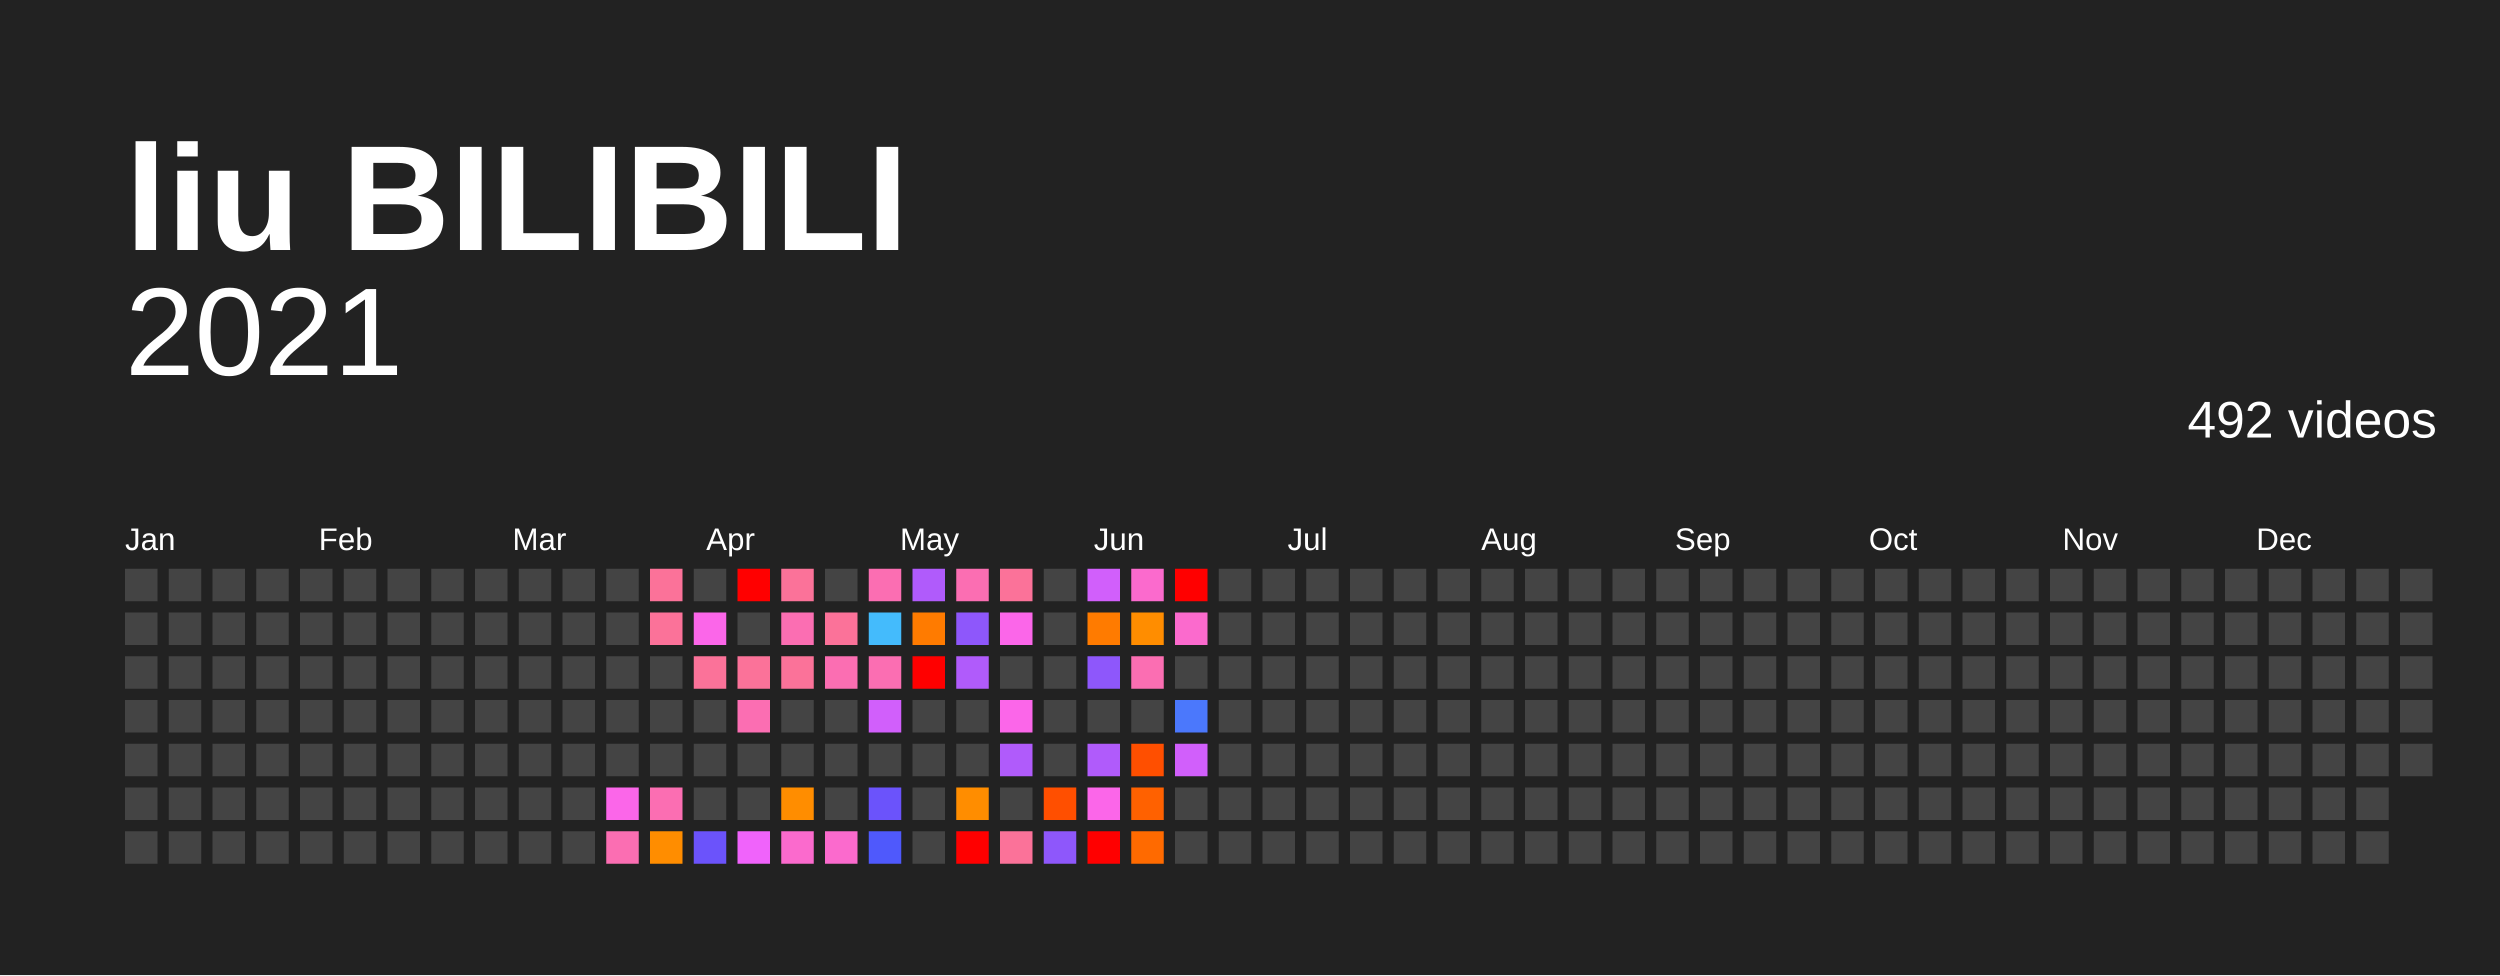
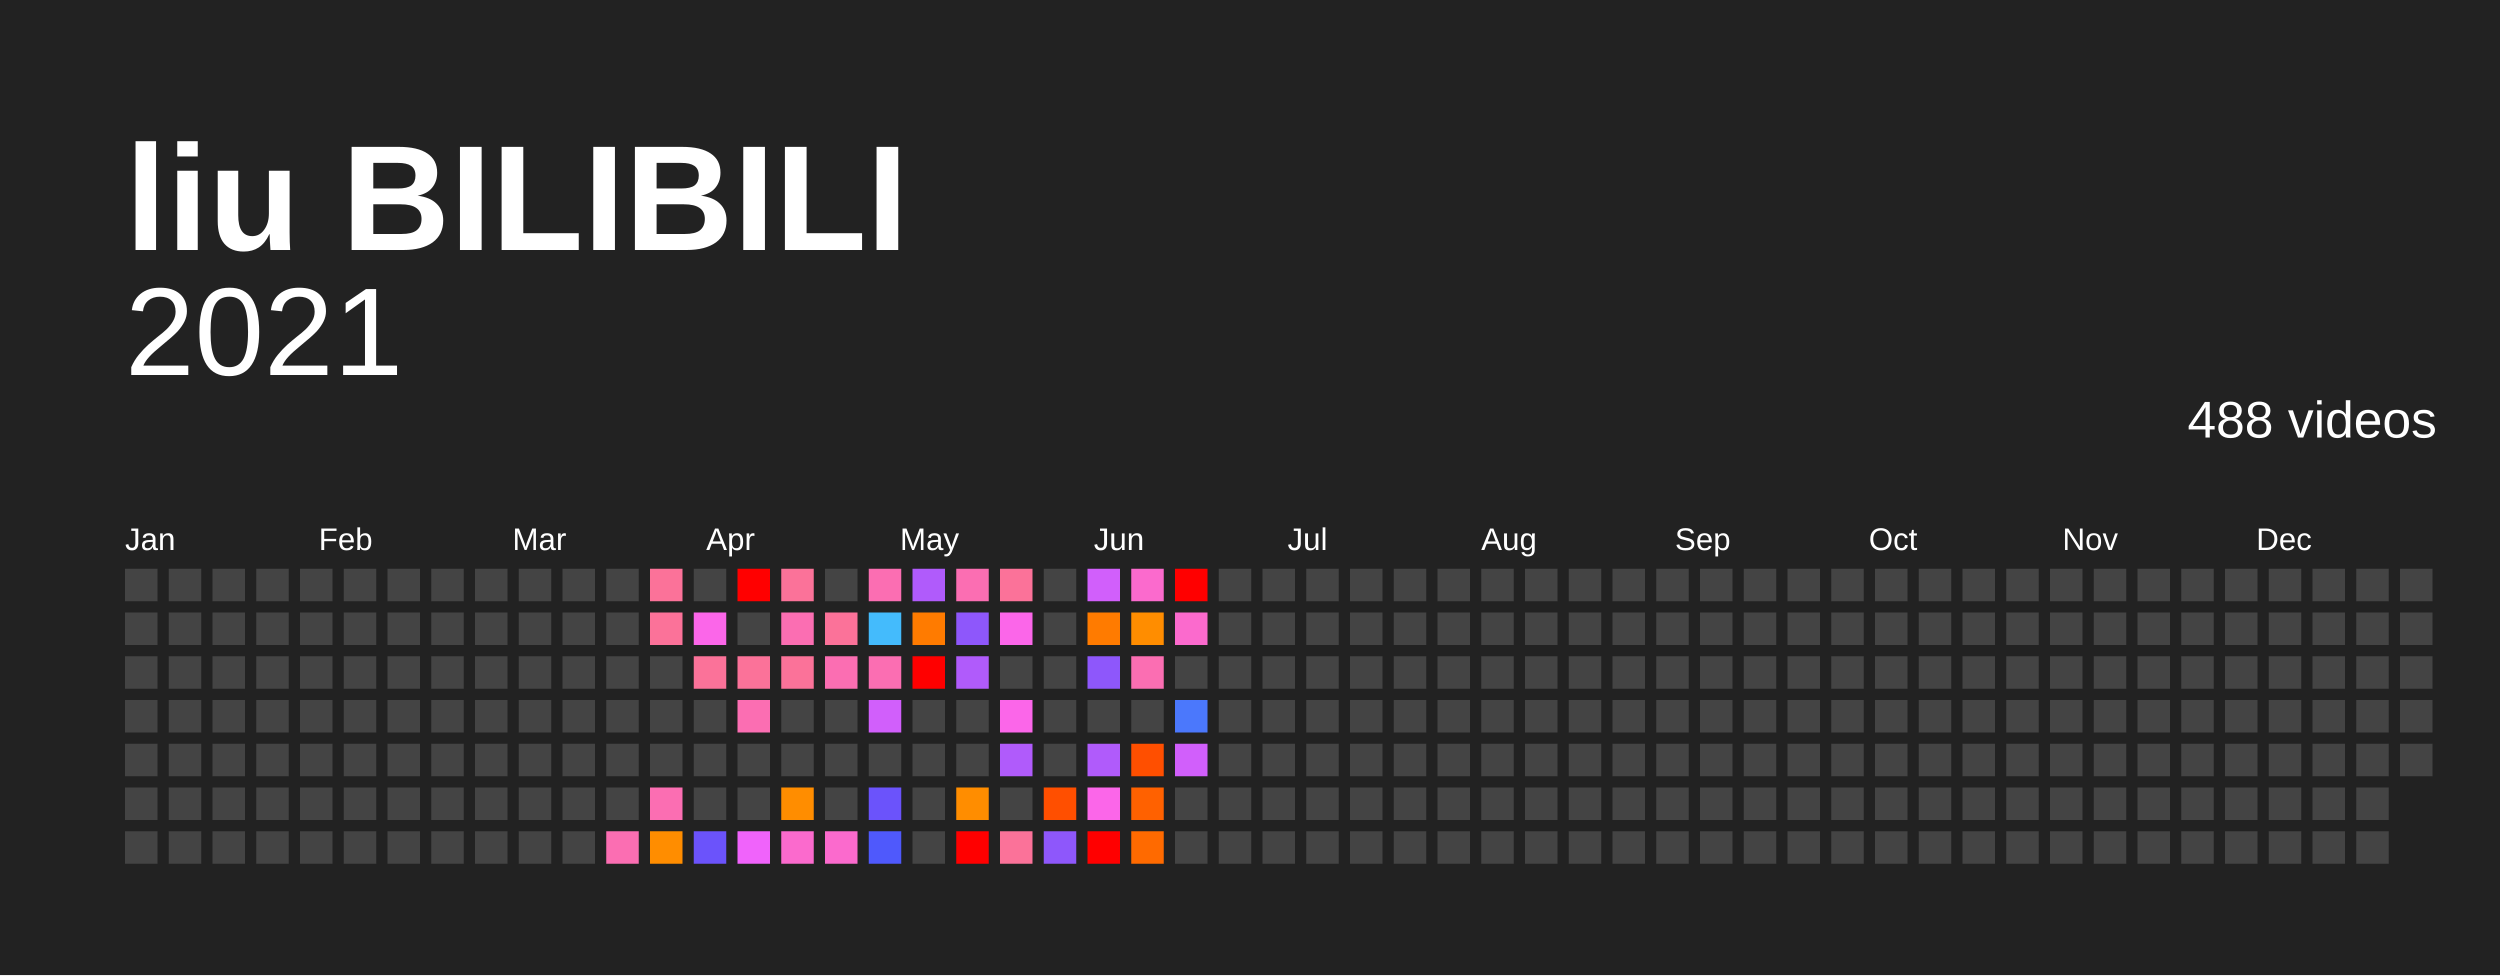
<svg xmlns="http://www.w3.org/2000/svg" baseProfile="full" height="78mm" version="1.1" viewBox="0,0,200,78" width="200mm">
  <defs />
  <rect fill="#222222" height="78" width="200" x="0" y="0" />
  <text fill="#FFFFFF" style="font-size:12px; font-family:Arial; font-weight:bold;" x="10" y="20">liu BILIBILI</text>
  <text alignment-baseline="hanging" fill="#FFFFFF" style="font-size:10.0px; font-family:Arial;" x="10" y="30">2021</text>
-   <text alignment-baseline="hanging" fill="#FFFFFF" style="font-size:4.125px; font-family:Arial;" x="175" y="35">492 videos</text>
+   <text alignment-baseline="hanging" fill="#FFFFFF" style="font-size:4.125px; font-family:Arial;" x="175" y="35">488 videos</text>
  <text fill="#FFFFFF" style="font-size:2.5px; font-family:Arial" x="10.0" y="44">Jan</text>
  <text fill="#FFFFFF" style="font-size:2.5px; font-family:Arial" x="25.5" y="44">Feb</text>
  <text fill="#FFFFFF" style="font-size:2.5px; font-family:Arial" x="41.0" y="44">Mar</text>
  <text fill="#FFFFFF" style="font-size:2.5px; font-family:Arial" x="56.5" y="44">Apr</text>
  <text fill="#FFFFFF" style="font-size:2.5px; font-family:Arial" x="72.0" y="44">May</text>
  <text fill="#FFFFFF" style="font-size:2.5px; font-family:Arial" x="87.5" y="44">Jun</text>
  <text fill="#FFFFFF" style="font-size:2.5px; font-family:Arial" x="103.0" y="44">Jul</text>
  <text fill="#FFFFFF" style="font-size:2.5px; font-family:Arial" x="118.5" y="44">Aug</text>
  <text fill="#FFFFFF" style="font-size:2.5px; font-family:Arial" x="134.0" y="44">Sep</text>
  <text fill="#FFFFFF" style="font-size:2.5px; font-family:Arial" x="149.5" y="44">Oct</text>
  <text fill="#FFFFFF" style="font-size:2.5px; font-family:Arial" x="165.0" y="44">Nov</text>
  <text fill="#FFFFFF" style="font-size:2.5px; font-family:Arial" x="180.5" y="44">Dec</text>
  <rect fill="#444444" height="2.6" width="2.6" x="10.0" y="45.5" />
  <rect fill="#444444" height="2.6" width="2.6" x="10.0" y="49.0" />
  <rect fill="#444444" height="2.6" width="2.6" x="10.0" y="52.5" />
  <rect fill="#444444" height="2.6" width="2.6" x="10.0" y="56.0" />
  <rect fill="#444444" height="2.6" width="2.6" x="10.0" y="59.5" />
  <rect fill="#444444" height="2.6" width="2.6" x="10.0" y="63.0" />
  <rect fill="#444444" height="2.6" width="2.6" x="10.0" y="66.5" />
  <rect fill="#444444" height="2.6" width="2.6" x="13.5" y="45.5" />
  <rect fill="#444444" height="2.6" width="2.6" x="13.5" y="49.0" />
  <rect fill="#444444" height="2.6" width="2.6" x="13.5" y="52.5" />
  <rect fill="#444444" height="2.6" width="2.6" x="13.5" y="56.0" />
  <rect fill="#444444" height="2.6" width="2.6" x="13.5" y="59.5" />
  <rect fill="#444444" height="2.6" width="2.6" x="13.5" y="63.0" />
  <rect fill="#444444" height="2.6" width="2.6" x="13.5" y="66.5" />
  <rect fill="#444444" height="2.6" width="2.6" x="17.0" y="45.5" />
  <rect fill="#444444" height="2.6" width="2.6" x="17.0" y="49.0" />
  <rect fill="#444444" height="2.6" width="2.6" x="17.0" y="52.5" />
  <rect fill="#444444" height="2.6" width="2.6" x="17.0" y="56.0" />
  <rect fill="#444444" height="2.6" width="2.6" x="17.0" y="59.5" />
  <rect fill="#444444" height="2.6" width="2.6" x="17.0" y="63.0" />
  <rect fill="#444444" height="2.6" width="2.6" x="17.0" y="66.5" />
  <rect fill="#444444" height="2.6" width="2.6" x="20.5" y="45.5" />
  <rect fill="#444444" height="2.6" width="2.6" x="20.5" y="49.0" />
  <rect fill="#444444" height="2.6" width="2.6" x="20.5" y="52.5" />
  <rect fill="#444444" height="2.6" width="2.6" x="20.5" y="56.0" />
  <rect fill="#444444" height="2.6" width="2.6" x="20.5" y="59.5" />
  <rect fill="#444444" height="2.6" width="2.6" x="20.5" y="63.0" />
  <rect fill="#444444" height="2.6" width="2.6" x="20.5" y="66.5" />
  <rect fill="#444444" height="2.6" width="2.6" x="24.0" y="45.5" />
  <rect fill="#444444" height="2.6" width="2.6" x="24.0" y="49.0" />
  <rect fill="#444444" height="2.6" width="2.6" x="24.0" y="52.5" />
  <rect fill="#444444" height="2.6" width="2.6" x="24.0" y="56.0" />
  <rect fill="#444444" height="2.6" width="2.6" x="24.0" y="59.5" />
  <rect fill="#444444" height="2.6" width="2.6" x="24.0" y="63.0" />
  <rect fill="#444444" height="2.6" width="2.6" x="24.0" y="66.5" />
  <rect fill="#444444" height="2.6" width="2.6" x="27.5" y="45.5" />
  <rect fill="#444444" height="2.6" width="2.6" x="27.5" y="49.0" />
  <rect fill="#444444" height="2.6" width="2.6" x="27.5" y="52.5" />
  <rect fill="#444444" height="2.6" width="2.6" x="27.5" y="56.0" />
  <rect fill="#444444" height="2.6" width="2.6" x="27.5" y="59.5" />
  <rect fill="#444444" height="2.6" width="2.6" x="27.5" y="63.0" />
  <rect fill="#444444" height="2.6" width="2.6" x="27.5" y="66.5" />
  <rect fill="#444444" height="2.6" width="2.6" x="31.0" y="45.5" />
  <rect fill="#444444" height="2.6" width="2.6" x="31.0" y="49.0" />
  <rect fill="#444444" height="2.6" width="2.6" x="31.0" y="52.5" />
  <rect fill="#444444" height="2.6" width="2.6" x="31.0" y="56.0" />
  <rect fill="#444444" height="2.6" width="2.6" x="31.0" y="59.5" />
  <rect fill="#444444" height="2.6" width="2.6" x="31.0" y="63.0" />
  <rect fill="#444444" height="2.6" width="2.6" x="31.0" y="66.5" />
  <rect fill="#444444" height="2.6" width="2.6" x="34.5" y="45.5" />
  <rect fill="#444444" height="2.6" width="2.6" x="34.5" y="49.0" />
  <rect fill="#444444" height="2.6" width="2.6" x="34.5" y="52.5" />
  <rect fill="#444444" height="2.6" width="2.6" x="34.5" y="56.0" />
  <rect fill="#444444" height="2.6" width="2.6" x="34.5" y="59.5" />
  <rect fill="#444444" height="2.6" width="2.6" x="34.5" y="63.0" />
  <rect fill="#444444" height="2.6" width="2.6" x="34.5" y="66.5" />
  <rect fill="#444444" height="2.6" width="2.6" x="38.0" y="45.5" />
  <rect fill="#444444" height="2.6" width="2.6" x="38.0" y="49.0" />
  <rect fill="#444444" height="2.6" width="2.6" x="38.0" y="52.5" />
  <rect fill="#444444" height="2.6" width="2.6" x="38.0" y="56.0" />
  <rect fill="#444444" height="2.6" width="2.6" x="38.0" y="59.5" />
  <rect fill="#444444" height="2.6" width="2.6" x="38.0" y="63.0" />
  <rect fill="#444444" height="2.6" width="2.6" x="38.0" y="66.5" />
  <rect fill="#444444" height="2.6" width="2.6" x="41.5" y="45.5" />
  <rect fill="#444444" height="2.6" width="2.6" x="41.5" y="49.0" />
  <rect fill="#444444" height="2.6" width="2.6" x="41.5" y="52.5" />
  <rect fill="#444444" height="2.6" width="2.6" x="41.5" y="56.0" />
  <rect fill="#444444" height="2.6" width="2.6" x="41.5" y="59.5" />
  <rect fill="#444444" height="2.6" width="2.6" x="41.5" y="63.0" />
  <rect fill="#444444" height="2.6" width="2.6" x="41.5" y="66.5" />
  <rect fill="#444444" height="2.6" width="2.6" x="45.0" y="45.5" />
  <rect fill="#444444" height="2.6" width="2.6" x="45.0" y="49.0" />
  <rect fill="#444444" height="2.6" width="2.6" x="45.0" y="52.5" />
  <rect fill="#444444" height="2.6" width="2.6" x="45.0" y="56.0" />
  <rect fill="#444444" height="2.6" width="2.6" x="45.0" y="59.5" />
  <rect fill="#444444" height="2.6" width="2.6" x="45.0" y="63.0" />
  <rect fill="#444444" height="2.6" width="2.6" x="45.0" y="66.5" />
  <rect fill="#444444" height="2.6" width="2.6" x="48.5" y="45.5" />
  <rect fill="#444444" height="2.6" width="2.6" x="48.5" y="49.0" />
  <rect fill="#444444" height="2.6" width="2.6" x="48.5" y="52.5" />
  <rect fill="#444444" height="2.6" width="2.6" x="48.5" y="56.0" />
  <rect fill="#444444" height="2.6" width="2.6" x="48.5" y="59.5" />
-   <rect fill="#fb66e9" height="2.6" width="2.6" x="48.5" y="63.0" />
+   <rect fill="#444444" height="2.6" width="2.6" x="48.5" y="63.0" />
  <rect fill="#fb6eb2" height="2.6" width="2.6" x="48.5" y="66.5" />
  <rect fill="#fb7299" height="2.6" width="2.6" x="52.0" y="45.5" />
  <rect fill="#fb7299" height="2.6" width="2.6" x="52.0" y="49.0" />
  <rect fill="#444444" height="2.6" width="2.6" x="52.0" y="52.5" />
  <rect fill="#444444" height="2.6" width="2.6" x="52.0" y="56.0" />
  <rect fill="#444444" height="2.6" width="2.6" x="52.0" y="59.5" />
  <rect fill="#fb6eb2" height="2.6" width="2.6" x="52.0" y="63.0" />
  <rect fill="#ff8d00" height="2.6" width="2.6" x="52.0" y="66.5" />
  <rect fill="#444444" height="2.6" width="2.6" x="55.5" y="45.5" />
  <rect fill="#fb66e9" height="2.6" width="2.6" x="55.5" y="49.0" />
  <rect fill="#fb7299" height="2.6" width="2.6" x="55.5" y="52.5" />
  <rect fill="#444444" height="2.6" width="2.6" x="55.5" y="56.0" />
  <rect fill="#444444" height="2.6" width="2.6" x="55.5" y="59.5" />
  <rect fill="#444444" height="2.6" width="2.6" x="55.5" y="63.0" />
  <rect fill="#6b53fb" height="2.6" width="2.6" x="55.5" y="66.5" />
  <rect fill="red" height="2.6" width="2.6" x="59.0" y="45.5" />
  <rect fill="#444444" height="2.6" width="2.6" x="59.0" y="49.0" />
  <rect fill="#fb7299" height="2.6" width="2.6" x="59.0" y="52.5" />
  <rect fill="#fb6eb2" height="2.6" width="2.6" x="59.0" y="56.0" />
  <rect fill="#444444" height="2.6" width="2.6" x="59.0" y="59.5" />
  <rect fill="#444444" height="2.6" width="2.6" x="59.0" y="63.0" />
  <rect fill="#f063fb" height="2.6" width="2.6" x="59.0" y="66.5" />
  <rect fill="#fb7299" height="2.6" width="2.6" x="62.5" y="45.5" />
  <rect fill="#fb6eb2" height="2.6" width="2.6" x="62.5" y="49.0" />
  <rect fill="#fb7299" height="2.6" width="2.6" x="62.5" y="52.5" />
  <rect fill="#444444" height="2.6" width="2.6" x="62.5" y="56.0" />
  <rect fill="#444444" height="2.6" width="2.6" x="62.5" y="59.5" />
  <rect fill="#ff8d00" height="2.6" width="2.6" x="62.5" y="63.0" />
  <rect fill="#fb6acd" height="2.6" width="2.6" x="62.5" y="66.5" />
  <rect fill="#444444" height="2.6" width="2.6" x="66.0" y="45.5" />
  <rect fill="#fb7299" height="2.6" width="2.6" x="66.0" y="49.0" />
  <rect fill="#fb6eb2" height="2.6" width="2.6" x="66.0" y="52.5" />
  <rect fill="#444444" height="2.6" width="2.6" x="66.0" y="56.0" />
  <rect fill="#444444" height="2.6" width="2.6" x="66.0" y="59.5" />
  <rect fill="#444444" height="2.6" width="2.6" x="66.0" y="63.0" />
  <rect fill="#fb6acd" height="2.6" width="2.6" x="66.0" y="66.5" />
  <rect fill="#fb6eb2" height="2.6" width="2.6" x="69.5" y="45.5" />
  <rect fill="#44bbfc" height="2.6" width="2.6" x="69.5" y="49.0" />
  <rect fill="#fb6eb2" height="2.6" width="2.6" x="69.5" y="52.5" />
  <rect fill="#d15ffb" height="2.6" width="2.6" x="69.5" y="56.0" />
  <rect fill="#444444" height="2.6" width="2.6" x="69.5" y="59.5" />
  <rect fill="#6b53fb" height="2.6" width="2.6" x="69.5" y="63.0" />
  <rect fill="#4f59fc" height="2.6" width="2.6" x="69.5" y="66.5" />
  <rect fill="#b05bfb" height="2.6" width="2.6" x="73.0" y="45.5" />
  <rect fill="#ff7b00" height="2.6" width="2.6" x="73.0" y="49.0" />
  <rect fill="red" height="2.6" width="2.6" x="73.0" y="52.5" />
  <rect fill="#444444" height="2.6" width="2.6" x="73.0" y="56.0" />
  <rect fill="#444444" height="2.6" width="2.6" x="73.0" y="59.5" />
  <rect fill="#444444" height="2.6" width="2.6" x="73.0" y="63.0" />
  <rect fill="#444444" height="2.6" width="2.6" x="73.0" y="66.5" />
  <rect fill="#fb6eb2" height="2.6" width="2.6" x="76.5" y="45.5" />
  <rect fill="#8e57fb" height="2.6" width="2.6" x="76.5" y="49.0" />
  <rect fill="#b05bfb" height="2.6" width="2.6" x="76.5" y="52.5" />
  <rect fill="#444444" height="2.6" width="2.6" x="76.5" y="56.0" />
  <rect fill="#444444" height="2.6" width="2.6" x="76.5" y="59.5" />
  <rect fill="#ff8d00" height="2.6" width="2.6" x="76.5" y="63.0" />
  <rect fill="red" height="2.6" width="2.6" x="76.5" y="66.5" />
  <rect fill="#fb7299" height="2.6" width="2.6" x="80.0" y="45.5" />
  <rect fill="#fb66e9" height="2.6" width="2.6" x="80.0" y="49.0" />
  <rect fill="#444444" height="2.6" width="2.6" x="80.0" y="52.5" />
  <rect fill="#fb66e9" height="2.6" width="2.6" x="80.0" y="56.0" />
  <rect fill="#b05bfb" height="2.6" width="2.6" x="80.0" y="59.5" />
  <rect fill="#444444" height="2.6" width="2.6" x="80.0" y="63.0" />
  <rect fill="#fb7299" height="2.6" width="2.6" x="80.0" y="66.5" />
  <rect fill="#444444" height="2.6" width="2.6" x="83.5" y="45.5" />
  <rect fill="#444444" height="2.6" width="2.6" x="83.5" y="49.0" />
  <rect fill="#444444" height="2.6" width="2.6" x="83.5" y="52.5" />
  <rect fill="#444444" height="2.6" width="2.6" x="83.5" y="56.0" />
  <rect fill="#444444" height="2.6" width="2.6" x="83.5" y="59.5" />
  <rect fill="#ff4f00" height="2.6" width="2.6" x="83.5" y="63.0" />
  <rect fill="#8e57fb" height="2.6" width="2.6" x="83.5" y="66.5" />
  <rect fill="#d15ffb" height="2.6" width="2.6" x="87.0" y="45.5" />
  <rect fill="#ff7b00" height="2.6" width="2.6" x="87.0" y="49.0" />
  <rect fill="#8e57fb" height="2.6" width="2.6" x="87.0" y="52.5" />
  <rect fill="#444444" height="2.6" width="2.6" x="87.0" y="56.0" />
  <rect fill="#b05bfb" height="2.6" width="2.6" x="87.0" y="59.5" />
  <rect fill="#fb66e9" height="2.6" width="2.6" x="87.0" y="63.0" />
  <rect fill="red" height="2.6" width="2.6" x="87.0" y="66.5" />
  <rect fill="#fb6acd" height="2.6" width="2.6" x="90.5" y="45.5" />
  <rect fill="#ff8d00" height="2.6" width="2.6" x="90.5" y="49.0" />
  <rect fill="#fb6eb2" height="2.6" width="2.6" x="90.5" y="52.5" />
  <rect fill="#444444" height="2.6" width="2.6" x="90.5" y="56.0" />
  <rect fill="#ff4f00" height="2.6" width="2.6" x="90.5" y="59.5" />
  <rect fill="#ff6100" height="2.6" width="2.6" x="90.5" y="63.0" />
  <rect fill="#ff6a00" height="2.6" width="2.6" x="90.5" y="66.5" />
  <rect fill="red" height="2.6" width="2.6" x="94.0" y="45.5" />
  <rect fill="#fb6acd" height="2.6" width="2.6" x="94.0" y="49.0" />
  <rect fill="#444444" height="2.6" width="2.6" x="94.0" y="52.5" />
  <rect fill="#4b78fc" height="2.6" width="2.6" x="94.0" y="56.0" />
  <rect fill="#d15ffb" height="2.6" width="2.6" x="94.0" y="59.5" />
  <rect fill="#444444" height="2.6" width="2.6" x="94.0" y="63.0" />
  <rect fill="#444444" height="2.6" width="2.6" x="94.0" y="66.5" />
  <rect fill="#444444" height="2.6" width="2.6" x="97.5" y="45.5" />
  <rect fill="#444444" height="2.6" width="2.6" x="97.5" y="49.0" />
  <rect fill="#444444" height="2.6" width="2.6" x="97.5" y="52.5" />
  <rect fill="#444444" height="2.6" width="2.6" x="97.5" y="56.0" />
  <rect fill="#444444" height="2.6" width="2.6" x="97.5" y="59.5" />
  <rect fill="#444444" height="2.6" width="2.6" x="97.5" y="63.0" />
  <rect fill="#444444" height="2.6" width="2.6" x="97.5" y="66.5" />
  <rect fill="#444444" height="2.6" width="2.6" x="101.0" y="45.5" />
  <rect fill="#444444" height="2.6" width="2.6" x="101.0" y="49.0" />
  <rect fill="#444444" height="2.6" width="2.6" x="101.0" y="52.5" />
  <rect fill="#444444" height="2.6" width="2.6" x="101.0" y="56.0" />
  <rect fill="#444444" height="2.6" width="2.6" x="101.0" y="59.5" />
  <rect fill="#444444" height="2.6" width="2.6" x="101.0" y="63.0" />
  <rect fill="#444444" height="2.6" width="2.6" x="101.0" y="66.5" />
  <rect fill="#444444" height="2.6" width="2.6" x="104.5" y="45.5" />
  <rect fill="#444444" height="2.6" width="2.6" x="104.5" y="49.0" />
  <rect fill="#444444" height="2.6" width="2.6" x="104.5" y="52.5" />
  <rect fill="#444444" height="2.6" width="2.6" x="104.5" y="56.0" />
  <rect fill="#444444" height="2.6" width="2.6" x="104.5" y="59.5" />
  <rect fill="#444444" height="2.6" width="2.6" x="104.5" y="63.0" />
  <rect fill="#444444" height="2.6" width="2.6" x="104.5" y="66.5" />
  <rect fill="#444444" height="2.6" width="2.6" x="108.0" y="45.5" />
  <rect fill="#444444" height="2.6" width="2.6" x="108.0" y="49.0" />
  <rect fill="#444444" height="2.6" width="2.6" x="108.0" y="52.5" />
  <rect fill="#444444" height="2.6" width="2.6" x="108.0" y="56.0" />
  <rect fill="#444444" height="2.6" width="2.6" x="108.0" y="59.5" />
  <rect fill="#444444" height="2.6" width="2.6" x="108.0" y="63.0" />
  <rect fill="#444444" height="2.6" width="2.6" x="108.0" y="66.5" />
  <rect fill="#444444" height="2.6" width="2.6" x="111.5" y="45.5" />
  <rect fill="#444444" height="2.6" width="2.6" x="111.5" y="49.0" />
  <rect fill="#444444" height="2.6" width="2.6" x="111.5" y="52.5" />
  <rect fill="#444444" height="2.6" width="2.6" x="111.5" y="56.0" />
  <rect fill="#444444" height="2.6" width="2.6" x="111.5" y="59.5" />
  <rect fill="#444444" height="2.6" width="2.6" x="111.5" y="63.0" />
  <rect fill="#444444" height="2.6" width="2.6" x="111.5" y="66.5" />
  <rect fill="#444444" height="2.6" width="2.6" x="115.0" y="45.5" />
  <rect fill="#444444" height="2.6" width="2.6" x="115.0" y="49.0" />
  <rect fill="#444444" height="2.6" width="2.6" x="115.0" y="52.5" />
  <rect fill="#444444" height="2.6" width="2.6" x="115.0" y="56.0" />
  <rect fill="#444444" height="2.6" width="2.6" x="115.0" y="59.5" />
  <rect fill="#444444" height="2.6" width="2.6" x="115.0" y="63.0" />
  <rect fill="#444444" height="2.6" width="2.6" x="115.0" y="66.5" />
  <rect fill="#444444" height="2.6" width="2.6" x="118.5" y="45.5" />
  <rect fill="#444444" height="2.6" width="2.6" x="118.5" y="49.0" />
  <rect fill="#444444" height="2.6" width="2.6" x="118.5" y="52.5" />
  <rect fill="#444444" height="2.6" width="2.6" x="118.5" y="56.0" />
  <rect fill="#444444" height="2.6" width="2.6" x="118.5" y="59.5" />
  <rect fill="#444444" height="2.6" width="2.6" x="118.5" y="63.0" />
  <rect fill="#444444" height="2.6" width="2.6" x="118.5" y="66.5" />
  <rect fill="#444444" height="2.6" width="2.6" x="122.0" y="45.5" />
  <rect fill="#444444" height="2.6" width="2.6" x="122.0" y="49.0" />
  <rect fill="#444444" height="2.6" width="2.6" x="122.0" y="52.5" />
  <rect fill="#444444" height="2.6" width="2.6" x="122.0" y="56.0" />
  <rect fill="#444444" height="2.6" width="2.6" x="122.0" y="59.5" />
  <rect fill="#444444" height="2.6" width="2.6" x="122.0" y="63.0" />
  <rect fill="#444444" height="2.6" width="2.6" x="122.0" y="66.5" />
  <rect fill="#444444" height="2.6" width="2.6" x="125.5" y="45.5" />
  <rect fill="#444444" height="2.6" width="2.6" x="125.5" y="49.0" />
  <rect fill="#444444" height="2.6" width="2.6" x="125.5" y="52.5" />
  <rect fill="#444444" height="2.6" width="2.6" x="125.5" y="56.0" />
  <rect fill="#444444" height="2.6" width="2.6" x="125.5" y="59.5" />
  <rect fill="#444444" height="2.6" width="2.6" x="125.5" y="63.0" />
  <rect fill="#444444" height="2.6" width="2.6" x="125.5" y="66.5" />
  <rect fill="#444444" height="2.6" width="2.6" x="129.0" y="45.5" />
  <rect fill="#444444" height="2.6" width="2.6" x="129.0" y="49.0" />
  <rect fill="#444444" height="2.6" width="2.6" x="129.0" y="52.5" />
  <rect fill="#444444" height="2.6" width="2.6" x="129.0" y="56.0" />
  <rect fill="#444444" height="2.6" width="2.6" x="129.0" y="59.5" />
  <rect fill="#444444" height="2.6" width="2.6" x="129.0" y="63.0" />
  <rect fill="#444444" height="2.6" width="2.6" x="129.0" y="66.5" />
  <rect fill="#444444" height="2.6" width="2.6" x="132.5" y="45.5" />
  <rect fill="#444444" height="2.6" width="2.6" x="132.5" y="49.0" />
  <rect fill="#444444" height="2.6" width="2.6" x="132.5" y="52.5" />
  <rect fill="#444444" height="2.6" width="2.6" x="132.5" y="56.0" />
  <rect fill="#444444" height="2.6" width="2.6" x="132.5" y="59.5" />
  <rect fill="#444444" height="2.6" width="2.6" x="132.5" y="63.0" />
  <rect fill="#444444" height="2.6" width="2.6" x="132.5" y="66.5" />
  <rect fill="#444444" height="2.6" width="2.6" x="136.0" y="45.5" />
  <rect fill="#444444" height="2.6" width="2.6" x="136.0" y="49.0" />
  <rect fill="#444444" height="2.6" width="2.6" x="136.0" y="52.5" />
  <rect fill="#444444" height="2.6" width="2.6" x="136.0" y="56.0" />
  <rect fill="#444444" height="2.6" width="2.6" x="136.0" y="59.5" />
  <rect fill="#444444" height="2.6" width="2.6" x="136.0" y="63.0" />
  <rect fill="#444444" height="2.6" width="2.6" x="136.0" y="66.5" />
  <rect fill="#444444" height="2.6" width="2.6" x="139.5" y="45.5" />
  <rect fill="#444444" height="2.6" width="2.6" x="139.5" y="49.0" />
  <rect fill="#444444" height="2.6" width="2.6" x="139.5" y="52.5" />
  <rect fill="#444444" height="2.6" width="2.6" x="139.5" y="56.0" />
  <rect fill="#444444" height="2.6" width="2.6" x="139.5" y="59.5" />
  <rect fill="#444444" height="2.6" width="2.6" x="139.5" y="63.0" />
  <rect fill="#444444" height="2.6" width="2.6" x="139.5" y="66.5" />
  <rect fill="#444444" height="2.6" width="2.6" x="143.0" y="45.5" />
  <rect fill="#444444" height="2.6" width="2.6" x="143.0" y="49.0" />
  <rect fill="#444444" height="2.6" width="2.6" x="143.0" y="52.5" />
  <rect fill="#444444" height="2.6" width="2.6" x="143.0" y="56.0" />
  <rect fill="#444444" height="2.6" width="2.6" x="143.0" y="59.5" />
  <rect fill="#444444" height="2.6" width="2.6" x="143.0" y="63.0" />
  <rect fill="#444444" height="2.6" width="2.6" x="143.0" y="66.5" />
  <rect fill="#444444" height="2.6" width="2.6" x="146.5" y="45.5" />
  <rect fill="#444444" height="2.6" width="2.6" x="146.5" y="49.0" />
  <rect fill="#444444" height="2.6" width="2.6" x="146.5" y="52.5" />
  <rect fill="#444444" height="2.6" width="2.6" x="146.5" y="56.0" />
  <rect fill="#444444" height="2.6" width="2.6" x="146.5" y="59.5" />
  <rect fill="#444444" height="2.6" width="2.6" x="146.5" y="63.0" />
  <rect fill="#444444" height="2.6" width="2.6" x="146.5" y="66.5" />
  <rect fill="#444444" height="2.6" width="2.6" x="150.0" y="45.5" />
  <rect fill="#444444" height="2.6" width="2.6" x="150.0" y="49.0" />
  <rect fill="#444444" height="2.6" width="2.6" x="150.0" y="52.5" />
  <rect fill="#444444" height="2.6" width="2.6" x="150.0" y="56.0" />
  <rect fill="#444444" height="2.6" width="2.6" x="150.0" y="59.5" />
  <rect fill="#444444" height="2.6" width="2.6" x="150.0" y="63.0" />
  <rect fill="#444444" height="2.6" width="2.6" x="150.0" y="66.5" />
  <rect fill="#444444" height="2.6" width="2.6" x="153.5" y="45.5" />
  <rect fill="#444444" height="2.6" width="2.6" x="153.5" y="49.0" />
  <rect fill="#444444" height="2.6" width="2.6" x="153.5" y="52.5" />
  <rect fill="#444444" height="2.6" width="2.6" x="153.5" y="56.0" />
  <rect fill="#444444" height="2.6" width="2.6" x="153.5" y="59.5" />
  <rect fill="#444444" height="2.6" width="2.6" x="153.5" y="63.0" />
  <rect fill="#444444" height="2.6" width="2.6" x="153.5" y="66.5" />
  <rect fill="#444444" height="2.6" width="2.6" x="157.0" y="45.5" />
  <rect fill="#444444" height="2.6" width="2.6" x="157.0" y="49.0" />
  <rect fill="#444444" height="2.6" width="2.6" x="157.0" y="52.5" />
  <rect fill="#444444" height="2.6" width="2.6" x="157.0" y="56.0" />
  <rect fill="#444444" height="2.6" width="2.6" x="157.0" y="59.5" />
  <rect fill="#444444" height="2.6" width="2.6" x="157.0" y="63.0" />
  <rect fill="#444444" height="2.6" width="2.6" x="157.0" y="66.5" />
  <rect fill="#444444" height="2.6" width="2.6" x="160.5" y="45.5" />
  <rect fill="#444444" height="2.6" width="2.6" x="160.5" y="49.0" />
  <rect fill="#444444" height="2.6" width="2.6" x="160.5" y="52.5" />
  <rect fill="#444444" height="2.6" width="2.6" x="160.5" y="56.0" />
  <rect fill="#444444" height="2.6" width="2.6" x="160.5" y="59.5" />
  <rect fill="#444444" height="2.6" width="2.6" x="160.5" y="63.0" />
  <rect fill="#444444" height="2.6" width="2.6" x="160.5" y="66.5" />
  <rect fill="#444444" height="2.6" width="2.6" x="164.0" y="45.5" />
  <rect fill="#444444" height="2.6" width="2.6" x="164.0" y="49.0" />
  <rect fill="#444444" height="2.6" width="2.6" x="164.0" y="52.5" />
  <rect fill="#444444" height="2.6" width="2.6" x="164.0" y="56.0" />
  <rect fill="#444444" height="2.6" width="2.6" x="164.0" y="59.5" />
  <rect fill="#444444" height="2.6" width="2.6" x="164.0" y="63.0" />
  <rect fill="#444444" height="2.6" width="2.6" x="164.0" y="66.5" />
  <rect fill="#444444" height="2.6" width="2.6" x="167.5" y="45.5" />
  <rect fill="#444444" height="2.6" width="2.6" x="167.5" y="49.0" />
  <rect fill="#444444" height="2.6" width="2.6" x="167.5" y="52.5" />
  <rect fill="#444444" height="2.6" width="2.6" x="167.5" y="56.0" />
  <rect fill="#444444" height="2.6" width="2.6" x="167.5" y="59.5" />
  <rect fill="#444444" height="2.6" width="2.6" x="167.5" y="63.0" />
  <rect fill="#444444" height="2.6" width="2.6" x="167.5" y="66.5" />
  <rect fill="#444444" height="2.6" width="2.6" x="171.0" y="45.5" />
  <rect fill="#444444" height="2.6" width="2.6" x="171.0" y="49.0" />
  <rect fill="#444444" height="2.6" width="2.6" x="171.0" y="52.5" />
  <rect fill="#444444" height="2.6" width="2.6" x="171.0" y="56.0" />
  <rect fill="#444444" height="2.6" width="2.6" x="171.0" y="59.5" />
  <rect fill="#444444" height="2.6" width="2.6" x="171.0" y="63.0" />
  <rect fill="#444444" height="2.6" width="2.6" x="171.0" y="66.5" />
  <rect fill="#444444" height="2.6" width="2.6" x="174.5" y="45.5" />
  <rect fill="#444444" height="2.6" width="2.6" x="174.5" y="49.0" />
  <rect fill="#444444" height="2.6" width="2.6" x="174.5" y="52.5" />
  <rect fill="#444444" height="2.6" width="2.6" x="174.5" y="56.0" />
  <rect fill="#444444" height="2.6" width="2.6" x="174.5" y="59.5" />
  <rect fill="#444444" height="2.6" width="2.6" x="174.5" y="63.0" />
  <rect fill="#444444" height="2.6" width="2.6" x="174.5" y="66.5" />
  <rect fill="#444444" height="2.6" width="2.6" x="178.0" y="45.5" />
  <rect fill="#444444" height="2.6" width="2.6" x="178.0" y="49.0" />
  <rect fill="#444444" height="2.6" width="2.6" x="178.0" y="52.5" />
  <rect fill="#444444" height="2.6" width="2.6" x="178.0" y="56.0" />
  <rect fill="#444444" height="2.6" width="2.6" x="178.0" y="59.5" />
  <rect fill="#444444" height="2.6" width="2.6" x="178.0" y="63.0" />
  <rect fill="#444444" height="2.6" width="2.6" x="178.0" y="66.5" />
  <rect fill="#444444" height="2.6" width="2.6" x="181.5" y="45.5" />
  <rect fill="#444444" height="2.6" width="2.6" x="181.5" y="49.0" />
  <rect fill="#444444" height="2.6" width="2.6" x="181.5" y="52.5" />
  <rect fill="#444444" height="2.6" width="2.6" x="181.5" y="56.0" />
  <rect fill="#444444" height="2.6" width="2.6" x="181.5" y="59.5" />
  <rect fill="#444444" height="2.6" width="2.6" x="181.5" y="63.0" />
  <rect fill="#444444" height="2.6" width="2.6" x="181.5" y="66.5" />
  <rect fill="#444444" height="2.6" width="2.6" x="185.0" y="45.5" />
  <rect fill="#444444" height="2.6" width="2.6" x="185.0" y="49.0" />
  <rect fill="#444444" height="2.6" width="2.6" x="185.0" y="52.5" />
  <rect fill="#444444" height="2.6" width="2.6" x="185.0" y="56.0" />
  <rect fill="#444444" height="2.6" width="2.6" x="185.0" y="59.5" />
  <rect fill="#444444" height="2.6" width="2.6" x="185.0" y="63.0" />
  <rect fill="#444444" height="2.6" width="2.6" x="185.0" y="66.5" />
  <rect fill="#444444" height="2.6" width="2.6" x="188.5" y="45.5" />
  <rect fill="#444444" height="2.6" width="2.6" x="188.5" y="49.0" />
  <rect fill="#444444" height="2.6" width="2.6" x="188.5" y="52.5" />
  <rect fill="#444444" height="2.6" width="2.6" x="188.5" y="56.0" />
  <rect fill="#444444" height="2.6" width="2.6" x="188.5" y="59.5" />
  <rect fill="#444444" height="2.6" width="2.6" x="188.5" y="63.0" />
  <rect fill="#444444" height="2.6" width="2.6" x="188.5" y="66.5" />
  <rect fill="#444444" height="2.6" width="2.6" x="192.0" y="45.5" />
  <rect fill="#444444" height="2.6" width="2.6" x="192.0" y="49.0" />
  <rect fill="#444444" height="2.6" width="2.6" x="192.0" y="52.5" />
  <rect fill="#444444" height="2.6" width="2.6" x="192.0" y="56.0" />
  <rect fill="#444444" height="2.6" width="2.6" x="192.0" y="59.5" />
</svg>
